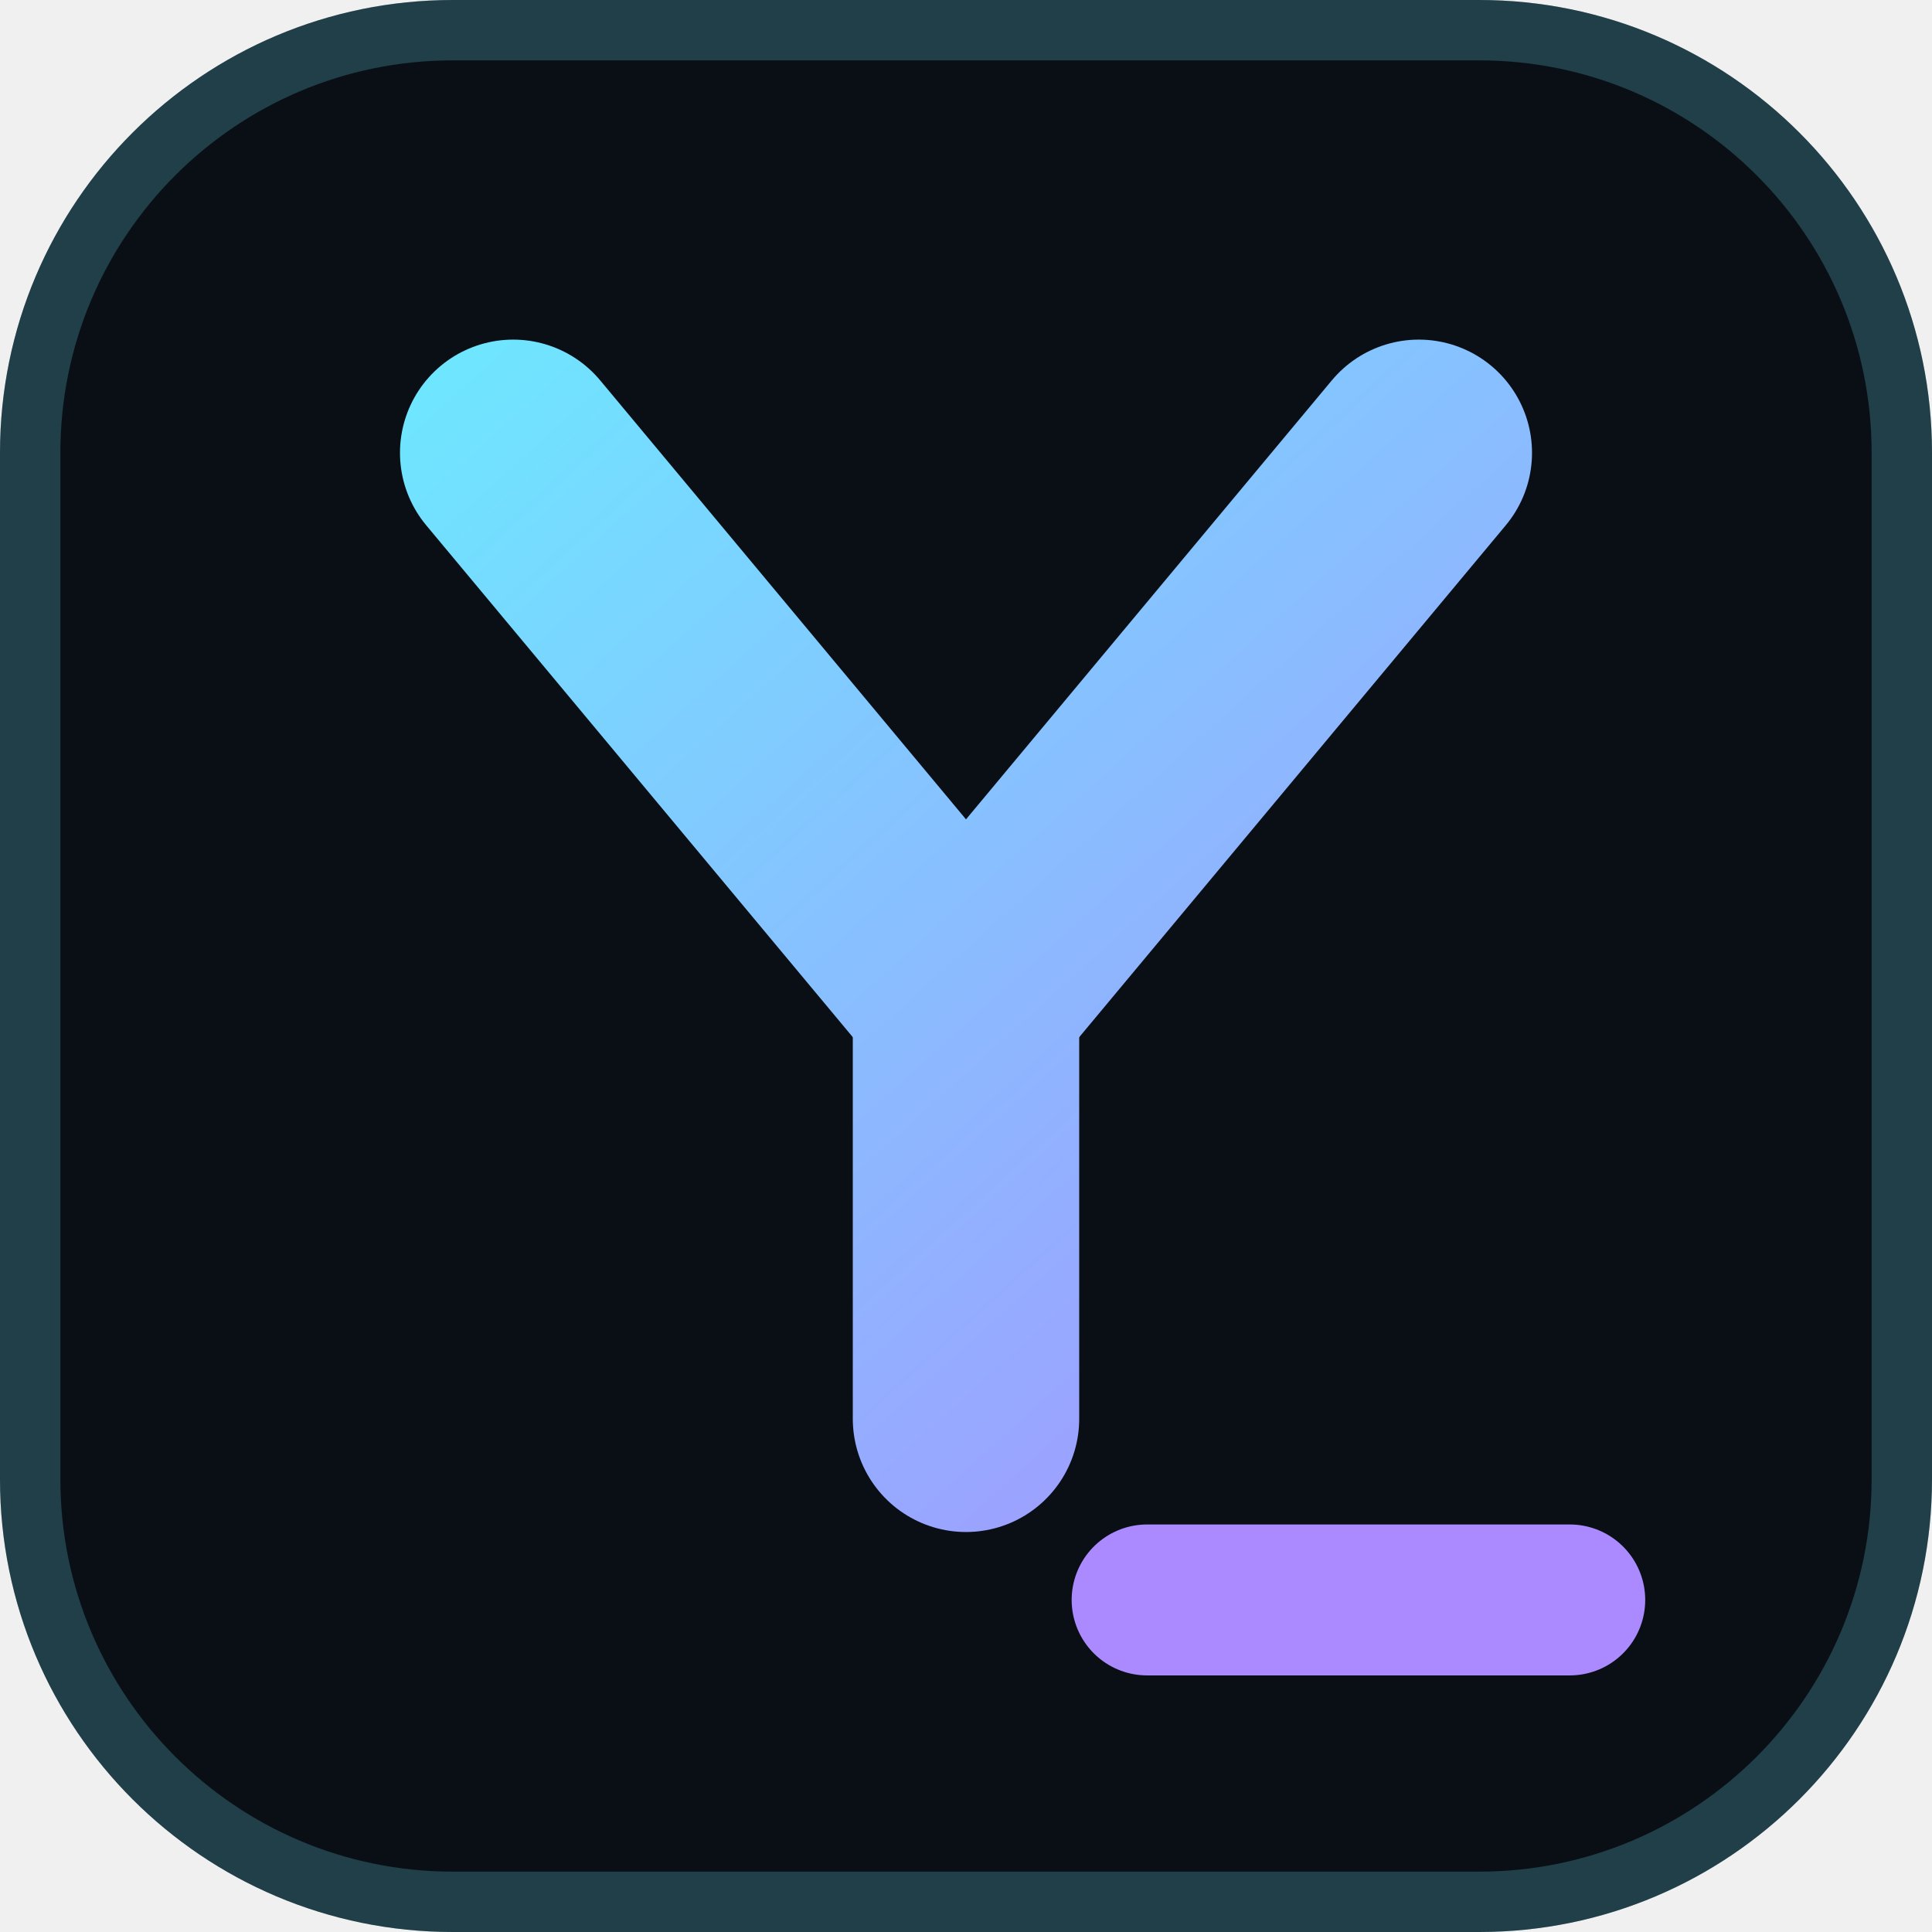
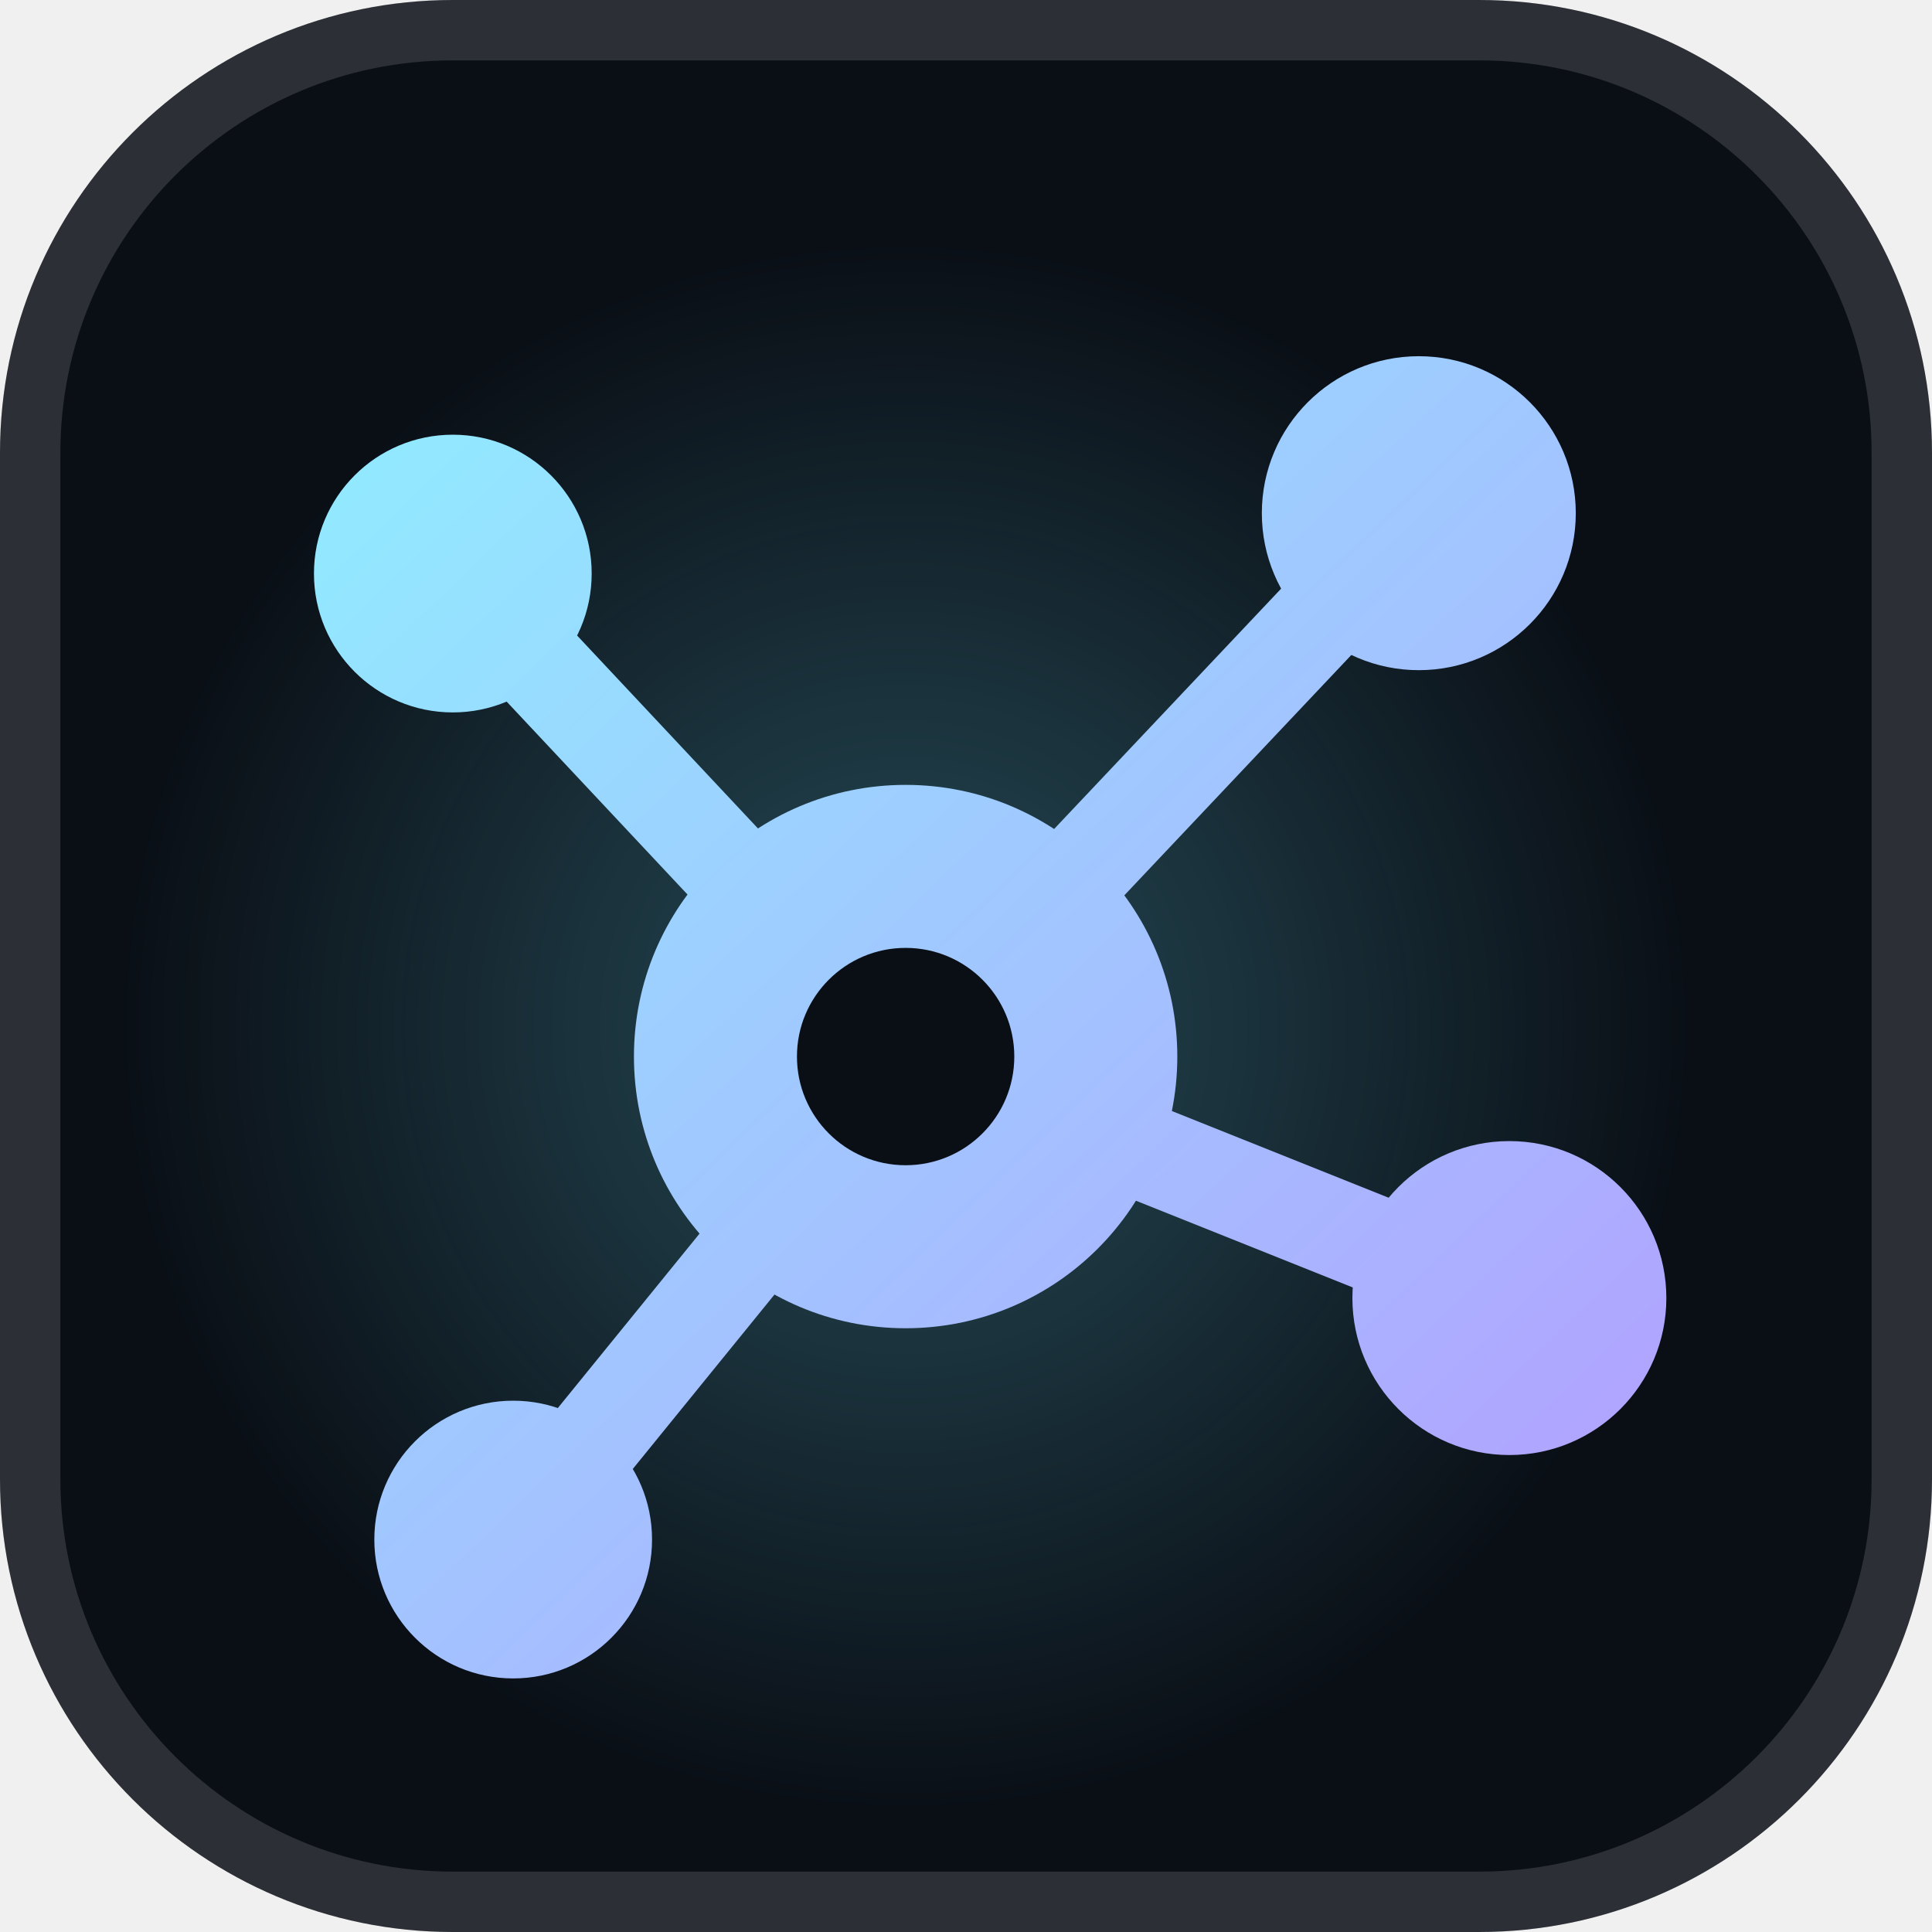
<svg xmlns="http://www.w3.org/2000/svg" viewBox="0 0 64 64">
  <defs>
-     <linearGradient id="g" x1="14" y1="12" x2="52" y2="54" gradientUnits="userSpaceOnUse">
-       <stop offset="0" stop-color="#6ee7ff" />
-       <stop offset="1" stop-color="#ab8aff" />
+     <linearGradient id="g" x1="10" y1="10" x2="54" y2="56" gradientUnits="userSpaceOnUse">
+       <stop offset="0" stop-color="#8ff0ff" />
+       <stop offset="1" stop-color="#b49cff" />
    </linearGradient>
+     <radialGradient id="glow" cx="30" cy="34" r="26" gradientUnits="userSpaceOnUse">
+       <stop offset="0" stop-color="#6ee7ff" stop-opacity="0.28" />
+       <stop offset="1" stop-color="#6ee7ff" stop-opacity="0" />
+     </radialGradient>
  </defs>
  <rect width="64" height="64" rx="15" fill="#0a0f16" />
-   <rect x="1" y="1" width="62" height="62" rx="14" fill="none" stroke="#6ee7ff" stroke-opacity="0.22" stroke-width="2" />
-   <g fill="none" stroke="url(#g)" stroke-width="7.5" stroke-linecap="round" stroke-linejoin="round">
-     <path d="M17 15 L32 33 L47 15" />
-     <path d="M32 33 V47" />
+   <rect width="64" height="64" rx="15" fill="url(#glow)" />
+   <rect x="1" y="1" width="62" height="62" rx="14" fill="none" stroke="#ffffff" stroke-opacity="0.14" stroke-width="2" />
+   <g stroke="url(#g)" stroke-width="3.2" stroke-linecap="round" fill="none">
+     <path d="M30 35 L47 17" />
+     <path d="M30 35 L50 43" />
+     <path d="M30 35 L17 51" />
+     <path d="M30 35 L15 19" />
  </g>
-   <path d="M38 53 H52" stroke="#ab8aff" stroke-width="5" stroke-linecap="round" />
+   <g fill="url(#g)">
+     <circle cx="30" cy="35" r="9" />
+     <circle cx="47" cy="17" r="5.2" />
+     <circle cx="50" cy="43" r="5.2" />
+     <circle cx="17" cy="51" r="4.6" />
+     <circle cx="15" cy="19" r="4.6" />
+   </g>
+   <circle cx="30" cy="35" r="3.6" fill="#0a0f16" />
</svg>
